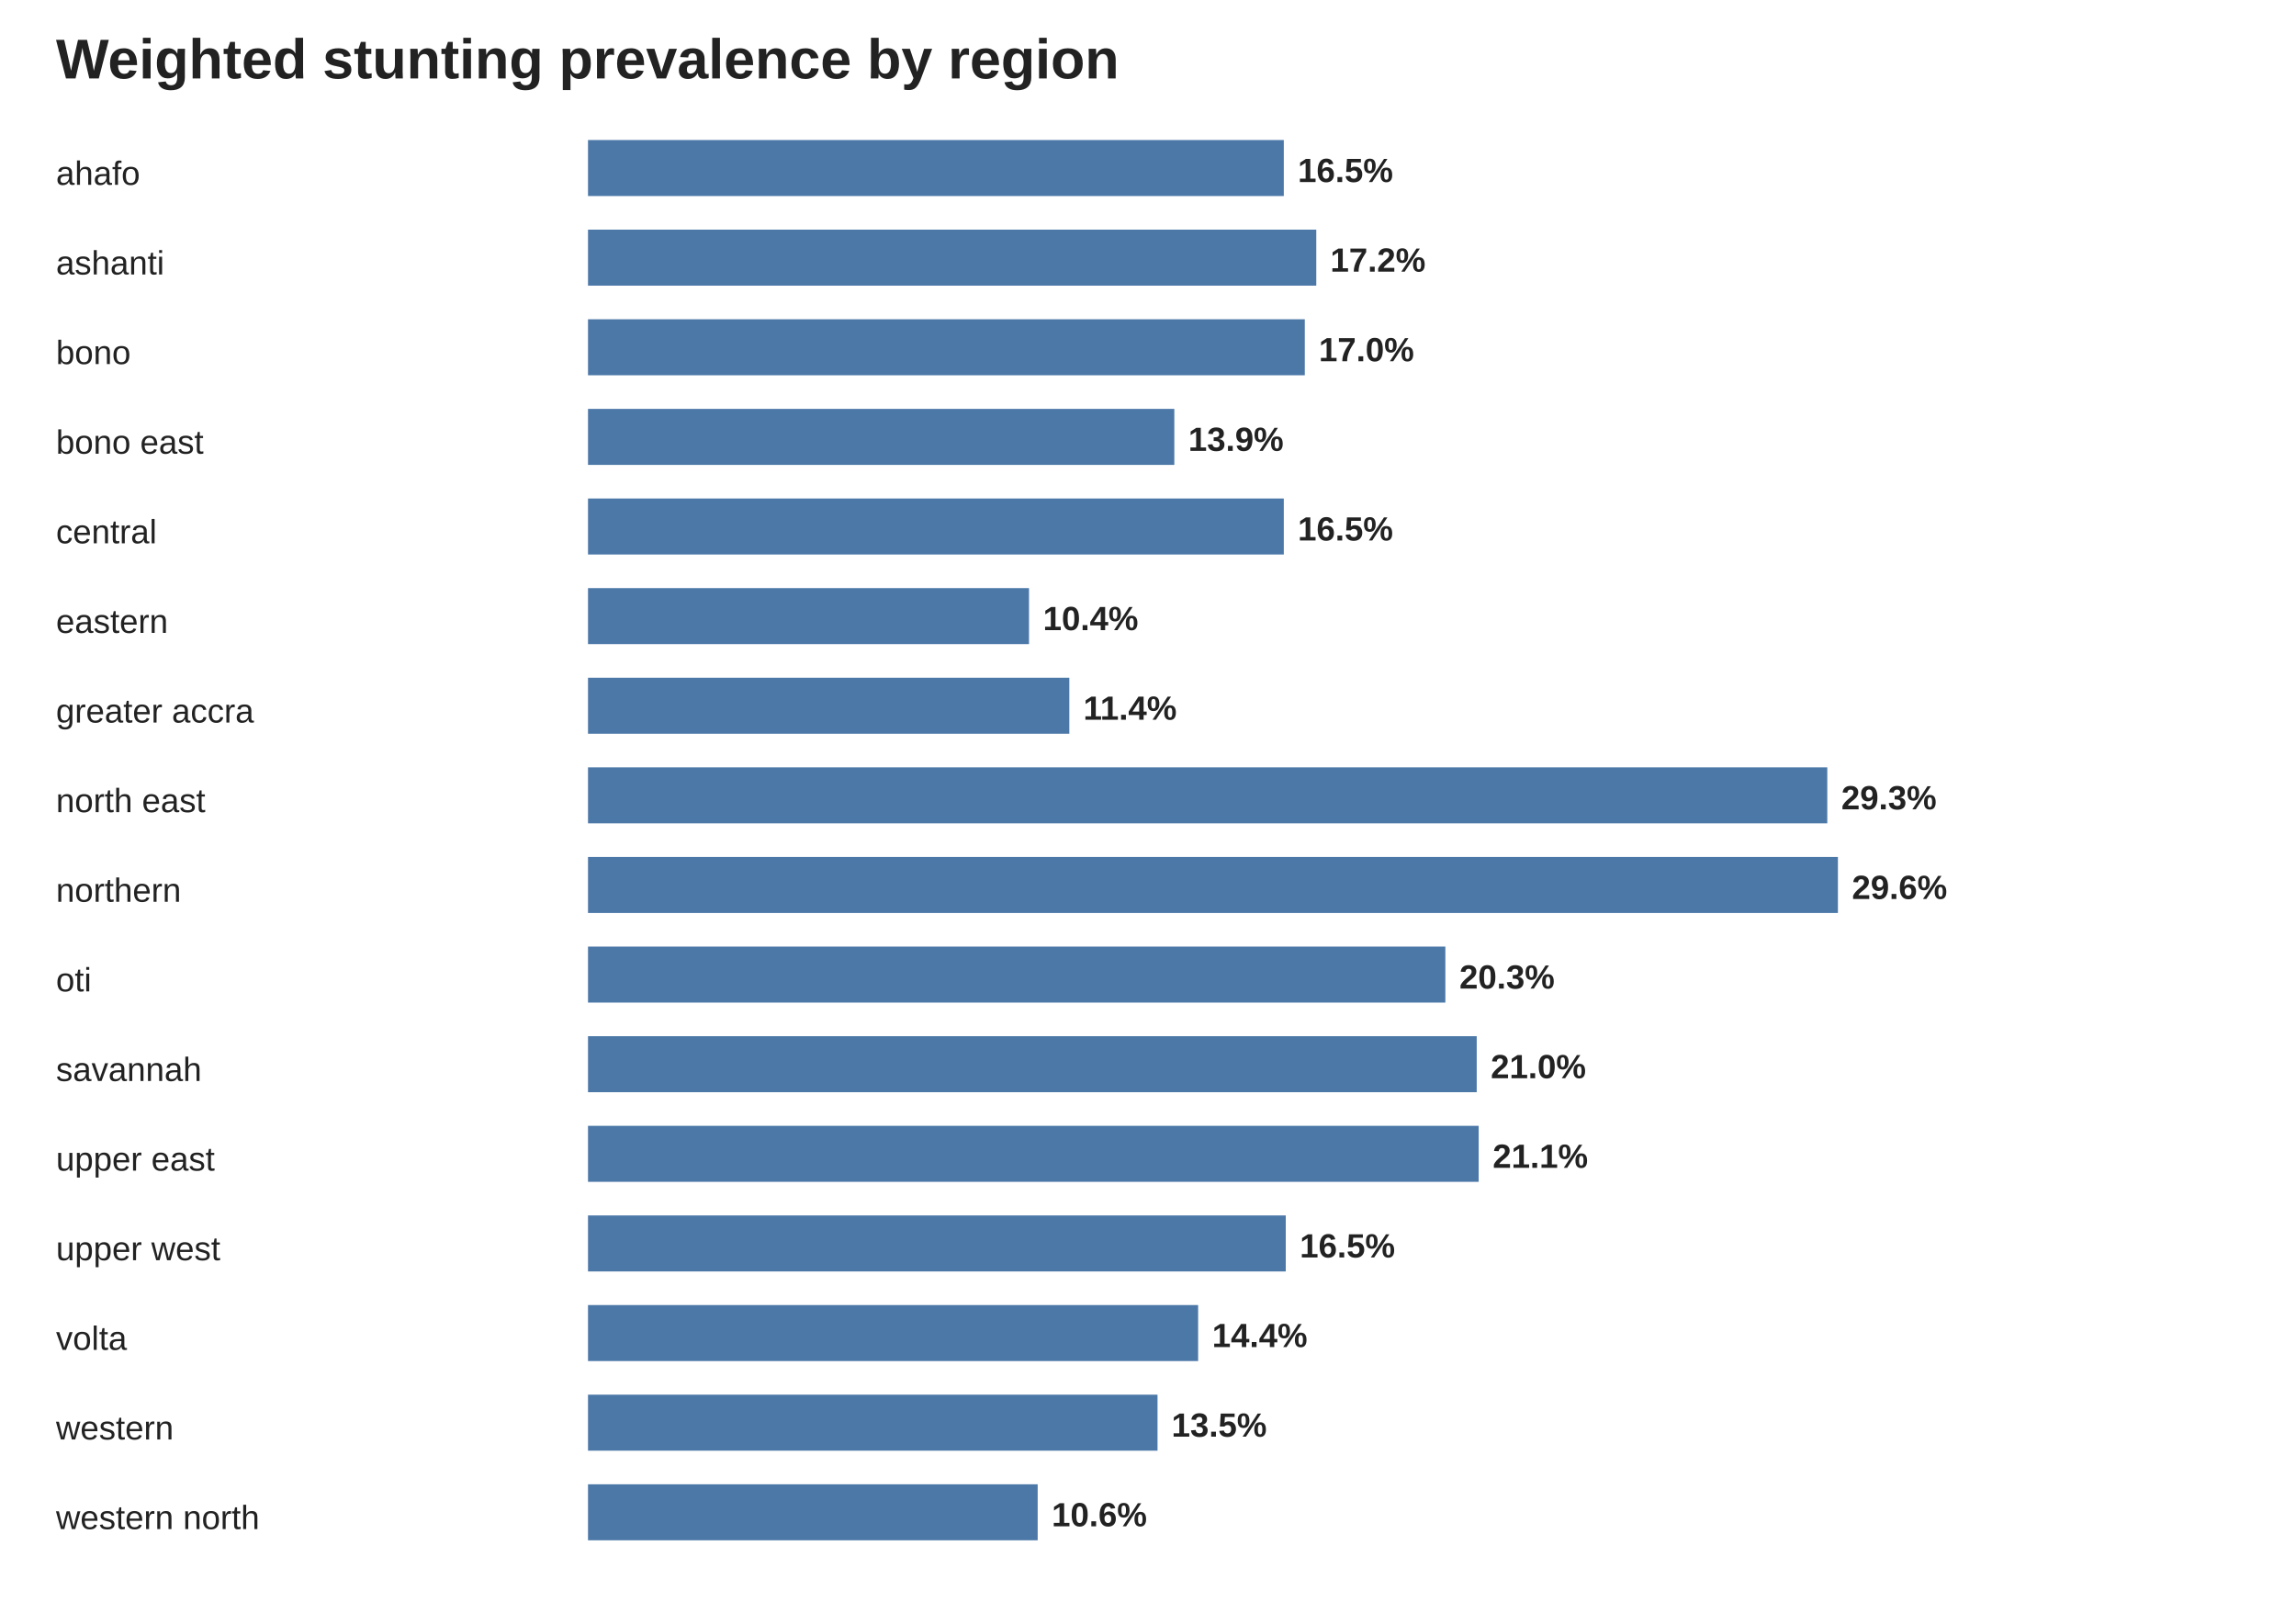
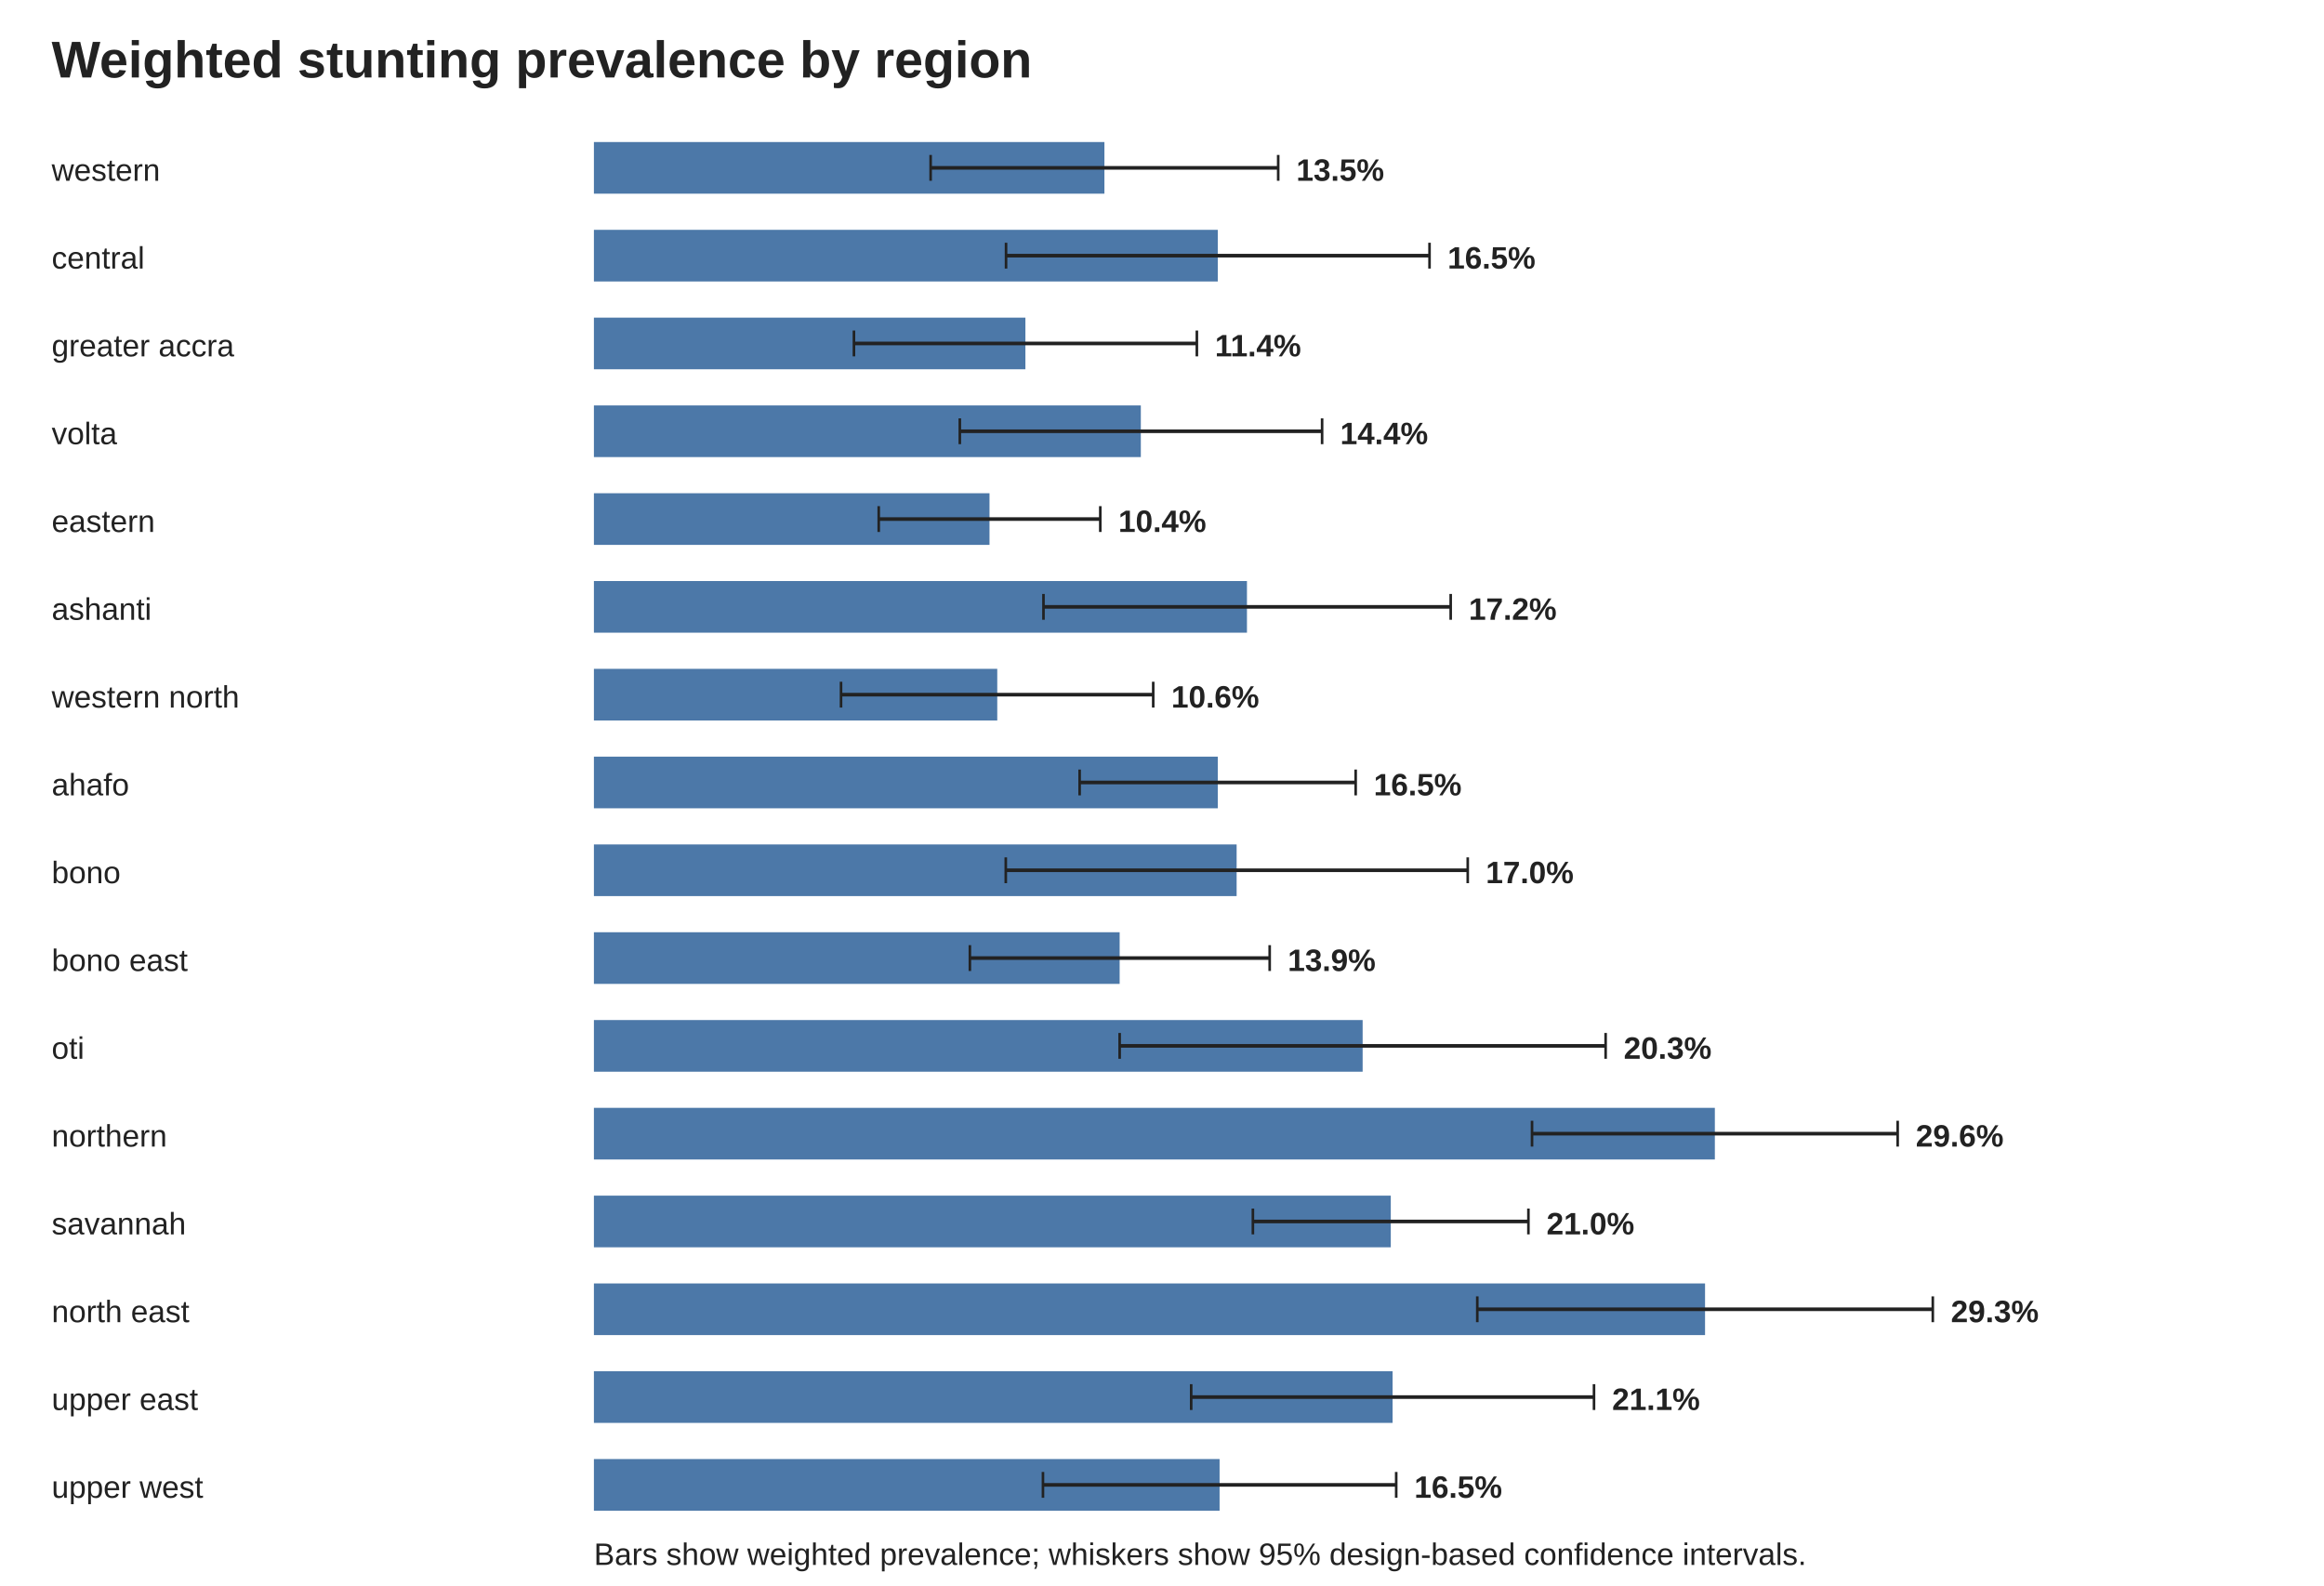
- <svg xmlns="http://www.w3.org/2000/svg" width="820" height="572" viewBox="0 0 820 572">
+ <svg xmlns="http://www.w3.org/2000/svg" width="900" height="614" viewBox="0 0 900 614">
  <style>text{font-family:Arial,sans-serif;fill:#222}.t{font-size:20px;font-weight:700}.l{font-size:12px}.v{font-size:12px;font-weight:600}</style>
-   <text x="20" y="28" class="t">Weighted stunting prevalence by region</text>
-   <text x="20" y="66" class="l">ahafo</text>
-   <rect x="210" y="50" width="248.5" height="20" fill="#4C78A8" />
-   <text x="463.5" y="65" class="v">16.5%</text>
-   <text x="20" y="98" class="l">ashanti</text>
-   <rect x="210" y="82" width="260.1" height="20" fill="#4C78A8" />
-   <text x="475.1" y="97" class="v">17.2%</text>
-   <text x="20" y="130" class="l">bono</text>
-   <rect x="210" y="114" width="256.0" height="20" fill="#4C78A8" />
-   <text x="471.0" y="129" class="v">17.0%</text>
-   <text x="20" y="162" class="l">bono east</text>
-   <rect x="210" y="146" width="209.4" height="20" fill="#4C78A8" />
-   <text x="424.4" y="161" class="v">13.9%</text>
-   <text x="20" y="194" class="l">central</text>
-   <rect x="210" y="178" width="248.5" height="20" fill="#4C78A8" />
-   <text x="463.5" y="193" class="v">16.5%</text>
-   <text x="20" y="226" class="l">eastern</text>
-   <rect x="210" y="210" width="157.5" height="20" fill="#4C78A8" />
-   <text x="372.5" y="225" class="v">10.4%</text>
-   <text x="20" y="258" class="l">greater accra</text>
-   <rect x="210" y="242" width="171.9" height="20" fill="#4C78A8" />
-   <text x="386.9" y="257" class="v">11.4%</text>
-   <text x="20" y="290" class="l">north east</text>
-   <rect x="210" y="274" width="442.6" height="20" fill="#4C78A8" />
-   <text x="657.6" y="289" class="v">29.3%</text>
-   <text x="20" y="322" class="l">northern</text>
-   <rect x="210" y="306" width="446.4" height="20" fill="#4C78A8" />
-   <text x="661.4" y="321" class="v">29.6%</text>
-   <text x="20" y="354" class="l">oti</text>
-   <rect x="210" y="338" width="306.2" height="20" fill="#4C78A8" />
-   <text x="521.2" y="353" class="v">20.3%</text>
-   <text x="20" y="386" class="l">savannah</text>
-   <rect x="210" y="370" width="317.4" height="20" fill="#4C78A8" />
-   <text x="532.4" y="385" class="v">21.0%</text>
-   <text x="20" y="418" class="l">upper east</text>
-   <rect x="210" y="402" width="318.1" height="20" fill="#4C78A8" />
-   <text x="533.1" y="417" class="v">21.1%</text>
-   <text x="20" y="450" class="l">upper west</text>
-   <rect x="210" y="434" width="249.2" height="20" fill="#4C78A8" />
-   <text x="464.2" y="449" class="v">16.5%</text>
-   <text x="20" y="482" class="l">volta</text>
-   <rect x="210" y="466" width="217.9" height="20" fill="#4C78A8" />
-   <text x="432.9" y="481" class="v">14.4%</text>
-   <text x="20" y="514" class="l">western</text>
-   <rect x="210" y="498" width="203.4" height="20" fill="#4C78A8" />
-   <text x="418.4" y="513" class="v">13.5%</text>
-   <text x="20" y="546" class="l">western north</text>
-   <rect x="210" y="530" width="160.6" height="20" fill="#4C78A8" />
-   <text x="375.6" y="545" class="v">10.6%</text>
+   <text x="20" y="30" class="t">Weighted stunting prevalence by region</text>
+   <text x="20" y="70" class="l">western</text>
+   <rect x="230" y="55" width="197.7" height="20" fill="#4C78A8" />
+   <line x1="360.4" y1="65" x2="495.0" y2="65" stroke="#222" stroke-width="1.4" />
+   <line x1="360.4" y1="60" x2="360.4" y2="70" stroke="#222" />
+   <line x1="495.0" y1="60" x2="495.0" y2="70" stroke="#222" />
+   <text x="502.0" y="70" class="v">13.5%</text>
+   <text x="20" y="104" class="l">central</text>
+   <rect x="230" y="89" width="241.6" height="20" fill="#4C78A8" />
+   <line x1="389.6" y1="99" x2="553.6" y2="99" stroke="#222" stroke-width="1.4" />
+   <line x1="389.6" y1="94" x2="389.6" y2="104" stroke="#222" />
+   <line x1="553.6" y1="94" x2="553.6" y2="104" stroke="#222" />
+   <text x="560.6" y="104" class="v">16.5%</text>
+   <text x="20" y="138" class="l">greater accra</text>
+   <rect x="230" y="123" width="167.1" height="20" fill="#4C78A8" />
+   <line x1="330.7" y1="133" x2="463.5" y2="133" stroke="#222" stroke-width="1.4" />
+   <line x1="330.7" y1="128" x2="330.7" y2="138" stroke="#222" />
+   <line x1="463.5" y1="128" x2="463.5" y2="138" stroke="#222" />
+   <text x="470.5" y="138" class="v">11.4%</text>
+   <text x="20" y="172" class="l">volta</text>
+   <rect x="230" y="157" width="211.8" height="20" fill="#4C78A8" />
+   <line x1="371.7" y1="167" x2="512.0" y2="167" stroke="#222" stroke-width="1.4" />
+   <line x1="371.7" y1="162" x2="371.7" y2="172" stroke="#222" />
+   <line x1="512.0" y1="162" x2="512.0" y2="172" stroke="#222" />
+   <text x="519.0" y="172" class="v">14.4%</text>
+   <text x="20" y="206" class="l">eastern</text>
+   <rect x="230" y="191" width="153.2" height="20" fill="#4C78A8" />
+   <line x1="340.3" y1="201" x2="426.1" y2="201" stroke="#222" stroke-width="1.4" />
+   <line x1="340.3" y1="196" x2="340.3" y2="206" stroke="#222" />
+   <line x1="426.1" y1="196" x2="426.1" y2="206" stroke="#222" />
+   <text x="433.1" y="206" class="v">10.4%</text>
+   <text x="20" y="240" class="l">ashanti</text>
+   <rect x="230" y="225" width="252.9" height="20" fill="#4C78A8" />
+   <line x1="404.1" y1="235" x2="561.8" y2="235" stroke="#222" stroke-width="1.4" />
+   <line x1="404.1" y1="230" x2="404.1" y2="240" stroke="#222" />
+   <line x1="561.8" y1="230" x2="561.8" y2="240" stroke="#222" />
+   <text x="568.8" y="240" class="v">17.2%</text>
+   <text x="20" y="274" class="l">western north</text>
+   <rect x="230" y="259" width="156.2" height="20" fill="#4C78A8" />
+   <line x1="325.7" y1="269" x2="446.6" y2="269" stroke="#222" stroke-width="1.4" />
+   <line x1="325.7" y1="264" x2="325.7" y2="274" stroke="#222" />
+   <line x1="446.6" y1="264" x2="446.6" y2="274" stroke="#222" />
+   <text x="453.6" y="274" class="v">10.6%</text>
+   <text x="20" y="308" class="l">ahafo</text>
+   <rect x="230" y="293" width="241.6" height="20" fill="#4C78A8" />
+   <line x1="418.1" y1="303" x2="525.0" y2="303" stroke="#222" stroke-width="1.4" />
+   <line x1="418.1" y1="298" x2="418.1" y2="308" stroke="#222" />
+   <line x1="525.0" y1="298" x2="525.0" y2="308" stroke="#222" />
+   <text x="532.0" y="308" class="v">16.5%</text>
+   <text x="20" y="342" class="l">bono</text>
+   <rect x="230" y="327" width="248.9" height="20" fill="#4C78A8" />
+   <line x1="389.5" y1="337" x2="568.4" y2="337" stroke="#222" stroke-width="1.4" />
+   <line x1="389.5" y1="332" x2="389.5" y2="342" stroke="#222" />
+   <line x1="568.4" y1="332" x2="568.4" y2="342" stroke="#222" />
+   <text x="575.4" y="342" class="v">17.0%</text>
+   <text x="20" y="376" class="l">bono east</text>
+   <rect x="230" y="361" width="203.6" height="20" fill="#4C78A8" />
+   <line x1="375.6" y1="371" x2="491.7" y2="371" stroke="#222" stroke-width="1.4" />
+   <line x1="375.6" y1="366" x2="375.6" y2="376" stroke="#222" />
+   <line x1="491.7" y1="366" x2="491.7" y2="376" stroke="#222" />
+   <text x="498.7" y="376" class="v">13.9%</text>
+   <text x="20" y="410" class="l">oti</text>
+   <rect x="230" y="395" width="297.7" height="20" fill="#4C78A8" />
+   <line x1="433.6" y1="405" x2="621.8" y2="405" stroke="#222" stroke-width="1.4" />
+   <line x1="433.6" y1="400" x2="433.6" y2="410" stroke="#222" />
+   <line x1="621.8" y1="400" x2="621.8" y2="410" stroke="#222" />
+   <text x="628.8" y="410" class="v">20.3%</text>
+   <text x="20" y="444" class="l">northern</text>
+   <rect x="230" y="429" width="434.1" height="20" fill="#4C78A8" />
+   <line x1="593.3" y1="439" x2="734.9" y2="439" stroke="#222" stroke-width="1.4" />
+   <line x1="593.3" y1="434" x2="593.3" y2="444" stroke="#222" />
+   <line x1="734.9" y1="434" x2="734.9" y2="444" stroke="#222" />
+   <text x="741.9" y="444" class="v">29.6%</text>
+   <text x="20" y="478" class="l">savannah</text>
+   <rect x="230" y="463" width="308.6" height="20" fill="#4C78A8" />
+   <line x1="485.2" y1="473" x2="591.9" y2="473" stroke="#222" stroke-width="1.4" />
+   <line x1="485.2" y1="468" x2="485.2" y2="478" stroke="#222" />
+   <line x1="591.9" y1="468" x2="591.9" y2="478" stroke="#222" />
+   <text x="598.9" y="478" class="v">21.0%</text>
+   <text x="20" y="512" class="l">north east</text>
+   <rect x="230" y="497" width="430.3" height="20" fill="#4C78A8" />
+   <line x1="572.1" y1="507" x2="748.5" y2="507" stroke="#222" stroke-width="1.4" />
+   <line x1="572.1" y1="502" x2="572.1" y2="512" stroke="#222" />
+   <line x1="748.5" y1="502" x2="748.5" y2="512" stroke="#222" />
+   <text x="755.5" y="512" class="v">29.3%</text>
+   <text x="20" y="546" class="l">upper east</text>
+   <rect x="230" y="531" width="309.3" height="20" fill="#4C78A8" />
+   <line x1="461.3" y1="541" x2="617.3" y2="541" stroke="#222" stroke-width="1.4" />
+   <line x1="461.3" y1="536" x2="461.3" y2="546" stroke="#222" />
+   <line x1="617.3" y1="536" x2="617.3" y2="546" stroke="#222" />
+   <text x="624.3" y="546" class="v">21.1%</text>
+   <text x="20" y="580" class="l">upper west</text>
+   <rect x="230" y="565" width="242.3" height="20" fill="#4C78A8" />
+   <line x1="403.9" y1="575" x2="540.7" y2="575" stroke="#222" stroke-width="1.4" />
+   <line x1="403.9" y1="570" x2="403.9" y2="580" stroke="#222" />
+   <line x1="540.7" y1="570" x2="540.7" y2="580" stroke="#222" />
+   <text x="547.7" y="580" class="v">16.5%</text>
+   <text x="230" y="606" class="l">Bars show weighted prevalence; whiskers show 95% design-based confidence intervals.</text>
</svg>
